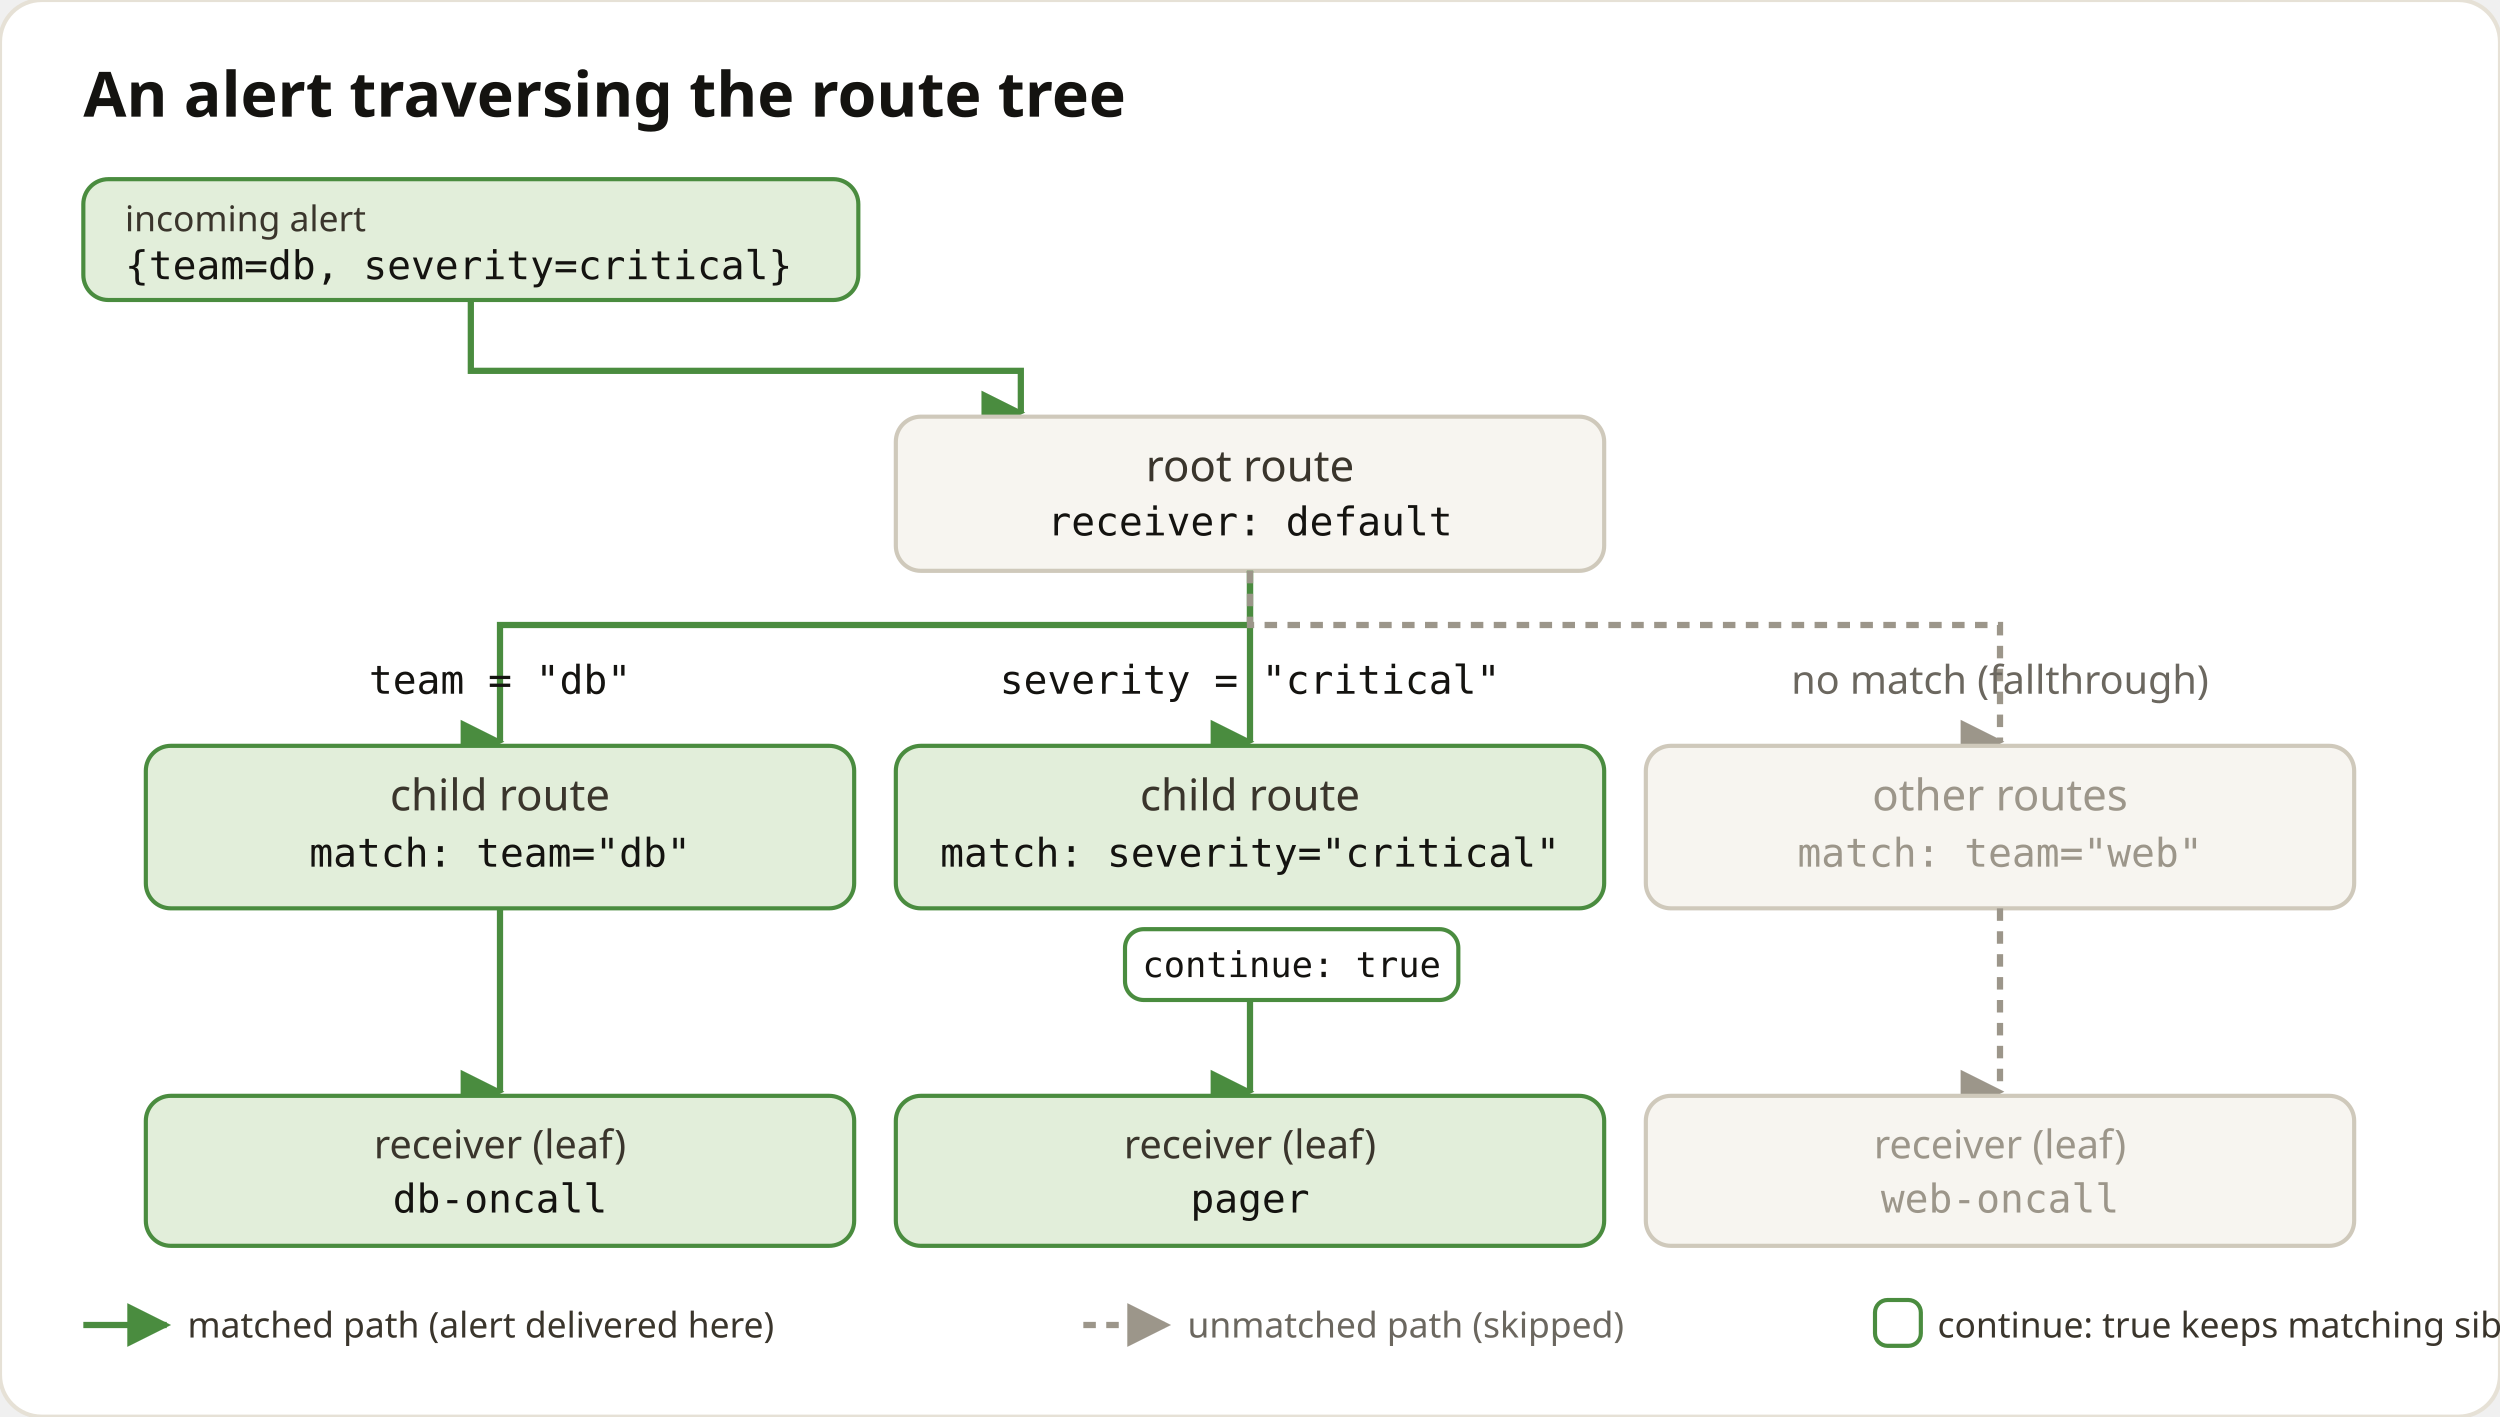
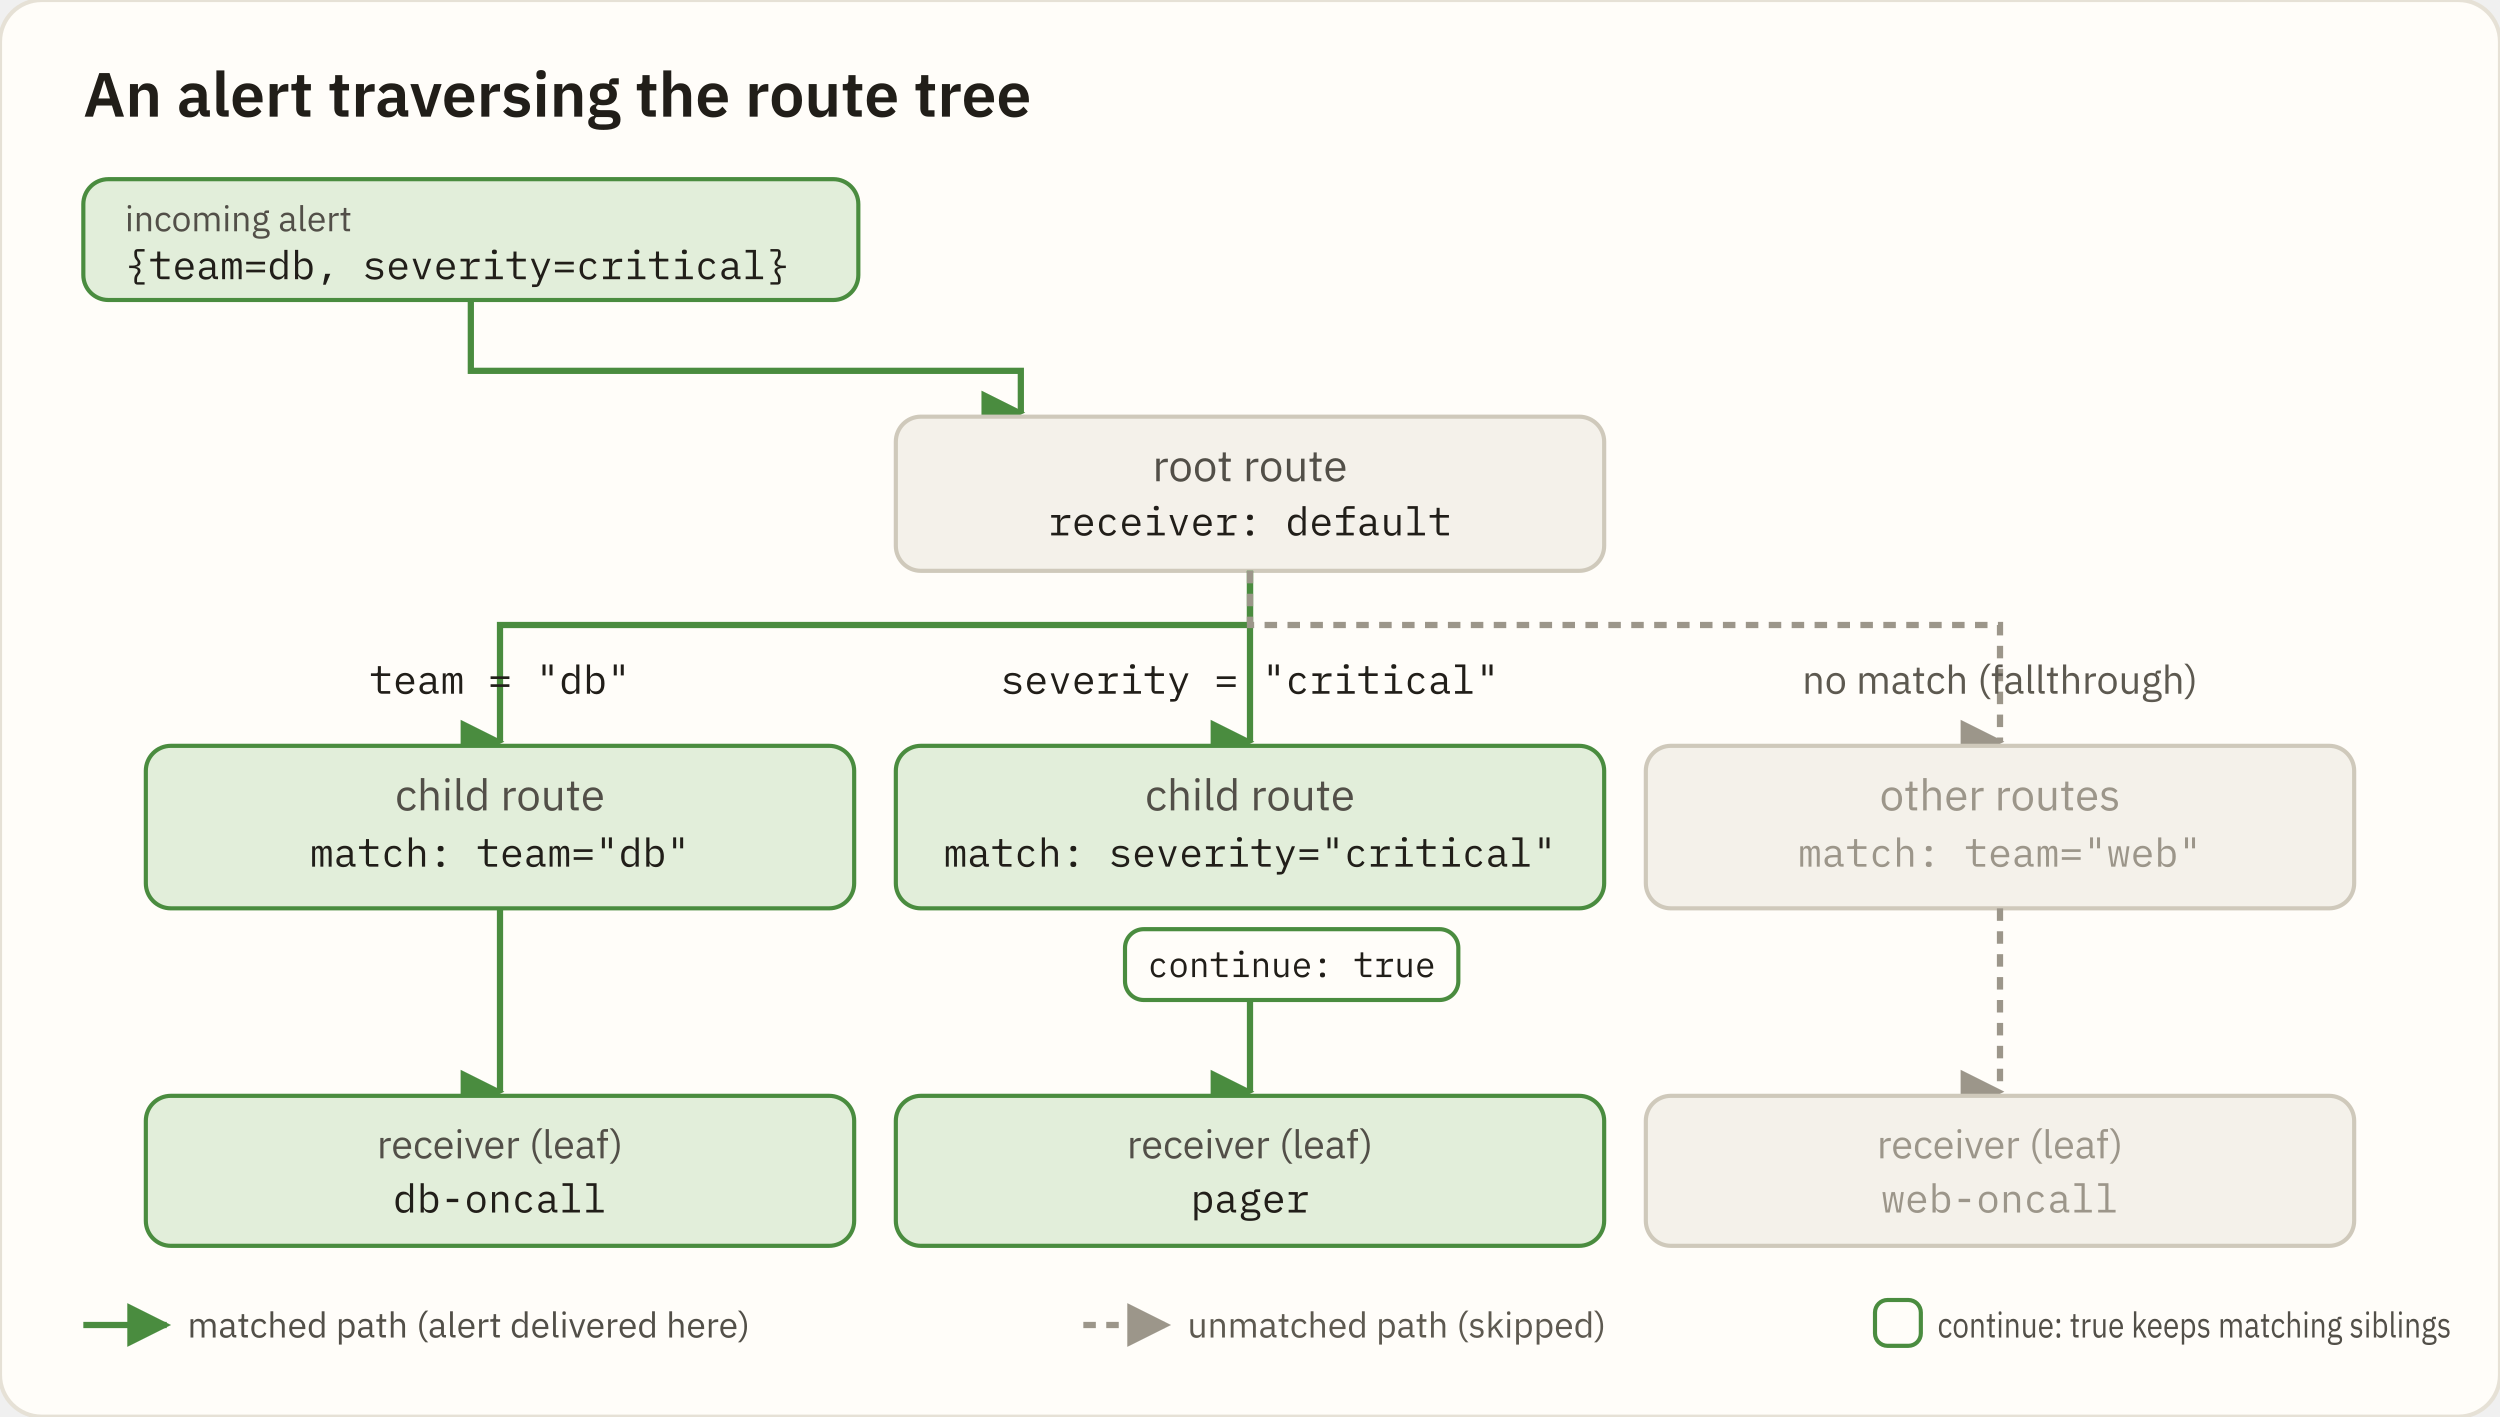
<svg xmlns="http://www.w3.org/2000/svg" viewBox="0 0 1200 680" role="img" aria-label="An Alertmanager route tree with a root route branching into child routes labelled by matchers, leaves are receivers, and a sample alert flows down the matched path which is highlighted, with one branch marked continue true">
+   <defs>
+     <path id="gl0" d="m651 0l-137 0l-56-178l-248 0l-55 178l-134 0l234-698l164 0l232 698zm-225-291l-90-287l-5 0l-89 287l184 0z" />
+     <path id="gl1" d="m202 0l-128 0l0-522l128 0l0 87l5 0q16-42 51-70q34-29 95-29q81 0 124 53q43 53 43 151l0 330l-128 0l0-317q0-56-20-84q-20-28-66-28q-20 0-38 6q-19 5-33 16q-15 10-24 26q-9 15-9 36l0 345z" />
+     <path id="gl2" d="m529 0l-71 0q-42 0-66-24q-25-25-31-66l-6 0q-13 51-53 77q-40 25-99 25q-80 0-123-42q-43-42-43-112q0-81 58-120q58-40 165-40l89 0l0-38q0-44-23-68q-23-24-74-24q-45 0-72 20q-28 19-47 46l-76-68q29-45 77-72q48-28 127-28q106 0 161 48q55 48 55 138l0 246l52 0l0 102zm-283-81q43 0 73-19q30-19 30-56l0-69l-82 0q-100 0-100 64l0 17q0 32 21 48q20 15 58 15z" />
+     <path id="gl3" d="m271 0l-69 0q-66 0-97-33q-31-33-31-93l0-614l128 0l0 638l69 0l0 102z" />
+     <path id="gl4" d="m285 12q-58 0-103-19q-46-20-77-55q-32-36-49-86q-17-51-17-114q0-62 17-112q16-50 47-85q31-36 76-55q45-20 102-20q61 0 106 21q45 21 74 57q29 36 44 84q14 47 14 101l0 42l-347 0l0 13q0 57 32 92q32 34 95 34q48 0 79-20q30-20 54-51l69 77q-32 45-87 71q-56 25-129 25zm-2-450q-51 0-81 34q-30 34-30 88l0 8l214 0l0-9q0-54-26-87q-27-34-77-34z" />
+     <path id="gl5" d="m202 0l-128 0l0-522l128 0l0 108l5 0q5-21 16-40q10-20 27-35q17-15 41-24q23-9 54-9l28 0l0 121l-40 0q-65 0-98 19q-33 19-33 62l0 320z" />
+     <path id="gl6" d="m329 0l-92 0q-66 0-100-34q-35-35-35-99l0-287l-77 0l0-102l40 0q29 0 40-13q10-14 10-41l0-89l115 0l0 143l107 0l0 102l-107 0l0 318l99 0l0 102z" />
+     <path id="gl7" d="m338 0l-152 0l-174-522l126 0l73 225l51 186l7 0l51-186l71-225l122 0l-175 522z" />
+     <path id="gl8" d="m245 12q-75 0-126-25q-51-26-90-71l78-76q29 33 64 52q34 19 79 19q46 0 67-16q20-16 20-44q0-23-14-36q-15-14-50-19l-52-7q-85-11-129-48q-45-38-45-110q0-38 14-68q14-31 40-52q26-22 63-33q36-12 81-12q38 0 68 6q29 5 53 16q24 10 44 26q20 15 39 34l-75 75q-23-24-55-40q-32-16-70-16q-42 0-60 15q-19 15-19 39q0 26 16 40q15 13 52 19l53 7q169 24 169 154q0 38-15 70q-16 31-44 54q-28 22-67 35q-40 12-89 12z" />
+     <path id="gl9" d="m138-598q-40 0-57-18q-18-18-18-46l0-20q0-28 18-46q17-18 57-18q39 0 57 18q18 18 18 46l0 20q0 28-18 46q-18 18-57 18zm-64 598l0-522l128 0l0 522l-128 0z" />
+     <path id="gl10" d="m545 44q0 41-14 73q-15 31-48 52q-33 21-85 32q-52 11-127 11q-66 0-112-8q-46-9-75-24q-30-16-43-39q-13-23-13-52q0-44 25-68q24-25 68-32l0-11q-32-8-49-31q-18-24-18-56q0-20 8-35q8-16 22-27q13-11 30-18q17-8 36-12l0-4q-48-22-71-61q-24-39-24-91q0-80 55-128q55-49 161-49q24 0 48 3q23 3 43 10l0-17q0-76 74-76l81 0l0 98l-111 0l0 14q41 23 61 60q20 37 20 85q0 79-54 127q-55 48-162 48q-46 0-80-9q-15 7-26 19q-11 11-11 28q0 39 68 39l140 0q96 0 140 40q43 39 43 109zm-120 15q0-25-20-39q-20-14-69-14l-178 0q-27 20-27 54q0 30 25 47q25 17 85 17l64 0q63 0 92-16q28-16 28-49zm-154-328q94 0 94-80l0-17q0-80-94-80q-94 0-94 80l0 17q0 80 94 80z" />
+     <path id="gl11" d="m74 0l0-740l128 0l0 305l5 0q16-42 51-70q34-29 95-29q81 0 124 53q43 53 43 151l0 330l-128 0l0-317q0-56-20-84q-20-28-66-28q-20 0-38 6q-19 5-33 16q-15 10-24 26q-9 15-9 36l0 345l-128 0z" />
+     <path id="gl12" d="m281 12q-56 0-100-19q-45-19-76-55q-32-36-49-86q-17-51-17-114q0-63 17-113q17-50 49-85q31-36 76-55q44-19 100-19q56 0 101 19q45 19 77 55q31 35 48 85q17 50 17 113q0 63-17 114q-17 50-48 86q-32 36-77 55q-45 19-101 19zm0-103q51 0 80-31q29-31 29-91l0-97q0-59-29-90q-29-31-80-31q-50 0-79 31q-29 31-29 90l0 97q0 60 29 91q29 31 79 31z" />
+     <path id="gl13" d="m386 0l0-87l-5 0q-7 20-18 38q-12 17-29 31q-18 14-42 22q-25 8-57 8q-81 0-124-53q-43-53-43-151l0-330l128 0l0 317q0 54 21 83q21 28 67 28q19 0 38-5q18-5 32-15q14-11 23-26q9-16 9-37l0-345l128 0l0 522l-128 0z" />
+     <path id="gl14" d="m125-637q-26 0-37-12q-12-13-12-33l0-13q0-20 12-32q11-13 37-13q26 0 38 13q11 12 11 32l0 13q0 20-11 33q-12 12-38 12zm-40 637l0-516l80 0l0 516l-80 0z" />
+     <path id="gl15" d="m165 0l-80 0l0-516l80 0l0 84l4 0q19-44 54-70q34-26 92-26q80 0 127 52q46 51 46 145l0 331l-80 0l0-317q0-139-117-139q-24 0-46 6q-23 6-41 18q-18 12-28 31q-11 18-11 43l0 358z" />
+     <path id="gl16" d="m277 12q-54 0-97-19q-43-19-72-54q-30-35-45-85q-16-50-16-112q0-62 16-112q15-50 45-85q29-35 72-54q43-19 97-19q77 0 124 34q46 33 69 87l-67 34q-14-40-46-62q-32-22-80-22q-36 0-63 12q-27 11-45 32q-18 20-27 49q-9 28-9 62l0 88q0 68 37 112q36 43 107 43q97 0 140-90l58 39q-25 56-74 89q-50 33-124 33z" />
+     <path id="gl17" d="m280 12q-52 0-95-19q-43-19-73-54q-31-36-48-85q-17-50-17-112q0-61 17-111q17-50 48-85q30-36 73-55q43-19 95-19q52 0 95 19q42 19 73 55q31 35 48 85q17 50 17 111q0 62-17 112q-17 49-48 85q-31 35-73 54q-43 19-95 19zm0-71q65 0 106-40q41-40 41-122l0-74q0-82-41-122q-41-40-106-40q-65 0-106 40q-41 40-41 122l0 74q0 82 41 122q41 40 106 40z" />
+     <path id="gl18" d="m165 0l-80 0l0-516l80 0l0 84l4 0q9-20 21-37q11-18 28-31q16-13 38-20q22-8 52-8q51 0 94 25q43 24 64 80l2 0q14-42 53-73q38-32 104-32q79 0 124 52q44 51 44 145l0 331l-80 0l0-317q0-69-27-104q-27-35-86-35q-24 0-45 6q-22 6-39 18q-17 12-27 31q-10 18-10 43l0 358l-80 0l0-317q0-69-27-104q-27-35-84-35q-24 0-46 6q-22 6-39 18q-17 12-27 31q-11 18-11 43l0 358z" />
+     <path id="gl19" d="m520 57q0 80-62 118q-63 37-188 37q-121 0-174-33q-53-33-53-94q0-42 22-65q22-24 60-35l0-11q-46-22-46-72q0-39 25-59q25-21 64-31l0-4q-46-22-71-63q-26-41-26-95q0-39 14-72q14-33 40-56q25-24 61-37q35-13 79-13q55 0 98 20l0-9q0-30 14-49q14-20 46-20l77 0l0 70l-98 0l0 33q28 24 44 58q15 33 15 75q0 39-14 72q-14 33-39 57q-26 23-62 36q-36 13-80 13q-25 0-50-5q-26 7-47 21q-21 13-21 37q0 23 22 31q22 8 57 8l110 0q96 0 140 37q43 36 43 100zm-75 6q0-31-23-49q-24-19-84-19l-172 0q-48 22-48 70q0 34 26 58q25 24 86 24l74 0q67 0 104-21q37-21 37-63zm-179-299q51 0 81-24q30-25 30-76l0-28q0-51-30-75q-30-25-81-25q-51 0-81 25q-30 24-30 75l0 28q0 51 30 76q30 24 81 24z" />
+     <path id="gl20" d="m505 0l-45 0q-45 0-64-24q-20-24-25-60l-5 0q-17 48-56 72q-39 24-93 24q-82 0-127-42q-46-42-46-114q0-73 54-112q53-39 166-39l102 0l0-51q0-55-30-84q-30-29-92-29q-47 0-78 21q-32 21-53 56l-48-45q21-42 67-71q46-30 116-30q94 0 146 46q52 46 52 128l0 284l59 0l0 70zm-275-56q30 0 55-7q25-7 43-20q18-13 28-30q10-17 10-37l0-85l-106 0q-69 0-100 20q-32 20-32 58l0 21q0 38 28 59q27 21 74 21z" />
+     <path id="gl21" d="m241 0l-71 0q-42 0-63-23q-22-24-22-60l0-657l80 0l0 670l76 0l0 70z" />
+     <path id="gl22" d="m279 12q-53 0-95-19q-43-19-73-54q-31-36-47-85q-17-50-17-112q0-61 17-111q16-50 47-85q30-36 73-55q42-19 95-19q52 0 93 19q41 19 70 53q29 33 45 79q15 46 15 101l0 38l-371 0l0 24q0 33 11 62q10 28 30 49q19 21 48 33q28 12 64 12q49 0 86-23q36-23 56-66l57 41q-25 53-78 86q-53 32-126 32zm0-473q-33 0-60 12q-27 11-46 32q-20 21-31 50q-11 28-11 62l0 7l285 0l0-11q0-69-37-110q-38-42-100-42z" />
+     <path id="gl23" d="m165 0l-80 0l0-516l80 0l0 95l5 0q14-37 50-66q36-29 99-29l31 0l0 80l-47 0q-65 0-101 25q-37 24-37 61l0 350z" />
+     <path id="gl24" d="m299 0l-100 0q-42 0-63-23q-22-24-22-62l0-361l-85 0l0-70l48 0q26 0 36-10q9-11 9-37l0-96l72 0l0 143l113 0l0 70l-113 0l0 376l105 0l0 70z" />
+     <path id="gl25" d="m495 138l-176 0q-42 0-63-23q-21-24-21-59l0-63q0-27 6-47q5-20 13-36q8-16 18-28q10-13 19-24q17-20 24-34q6-15 6-31q0-38-35-55q-35-18-103-18l-78 0l0-62l78 0q68 0 103-17q35-18 35-56q0-16-6-30q-7-15-24-35q-9-11-19-23q-10-13-18-28q-8-16-13-36q-6-21-6-48l0-63q0-35 21-58q21-24 63-24l176 0l0 62l-191 0l0 77q0 41 12 63q12 22 28 43q17 22 32 46q15 23 15 55q0 42-29 68q-30 26-81 33l0 4q51 7 81 33q29 26 29 68q0 32-15 56q-15 23-32 45q-16 21-28 43q-12 22-12 63l0 77l191 0l0 62z" />
+     <path id="gl26" d="m526 0l-201 0q-59 0-86-33q-28-33-28-85l0-330l-172 0l0-68l128 0q26 0 37-10q10-11 10-37l0-135l77 0l0 182l235 0l0 68l-235 0l0 380l235 0l0 68z" />
+     <path id="gl27" d="m309 12q-56 0-100-19q-45-19-76-54q-32-36-49-85q-17-50-17-111q0-62 18-112q17-50 48-85q31-36 75-55q43-19 96-19q52 0 95 19q42 19 72 53q30 33 46 79q16 46 16 101l0 38l-382 0l0 24q0 34 11 63q11 29 32 50q20 21 50 33q29 11 65 11q52 0 90-24q38-24 58-66l59 40q-23 52-76 86q-54 33-131 33zm-5-474q-33 0-61 12q-28 12-48 33q-21 21-32 50q-12 28-12 62l0 7l296 0l0-11q0-34-10-62q-11-28-29-48q-19-21-45-32q-27-11-59-11z" />
+     <path id="gl28" d="m550 0l-55 0q-47 0-67-24q-20-24-25-60l-5 0q-17 45-54 71q-38 25-101 25q-81 0-129-42q-48-42-48-115q0-72 53-111q52-39 169-39l110 0l0-51q0-57-32-85q-32-29-91-29q-52 0-85 21q-33 20-53 55l-54-40q10-20 27-39q17-19 42-33q25-15 57-23q32-9 71-9q91 0 145 46q53 46 53 128l0 284l72 0l0 70zm-293-55q31 0 57-7q25-8 44-20q19-13 30-30q10-18 10-38l0-85l-110 0q-72 0-105 20q-33 20-33 58l0 21q0 40 29 61q28 20 78 20z" />
+     <path id="gl29" d="m128 0l-74 0l0-516l74 0l0 60l4 0q12-30 34-51q22-21 65-21q45 0 67 23q22 22 27 58l3 0q14-35 40-58q26-23 72-23q63 0 85 44q21 44 21 126l0 358l-74 0l0-345q0-66-13-91q-14-26-50-26q-32 0-52 21q-20 20-20 62l0 379l-74 0l0-345q0-66-13-91q-14-26-49-26q-32 0-52 21q-21 20-21 62l0 379z" />
+     <path id="gl30" d="m538-372l-476 0l0-68l476 0l0 68zm0 200l-476 0l0-68l476 0l0 68z" />
+     <path id="gl31" d="m425 0l0-84l-4 0q-50 96-159 96q-95 0-148-71q-54-71-54-199q0-128 54-199q53-71 148-71q109 0 159 96l4 0l0-308l80 0l0 740l-80 0zm-132-59q27 0 51-7q24-7 42-20q18-14 29-33q10-20 10-46l0-186q0-26-10-45q-11-20-29-33q-18-14-42-21q-24-7-51-7q-70 0-108 43q-39 42-39 112l0 88q0 70 39 113q38 42 108 42z" />
+     <path id="gl32" d="m95 0l0-740l80 0l0 308l4 0q50-96 159-96q95 0 149 71q53 71 53 199q0 128-53 199q-54 71-149 71q-109 0-159-96l-4 0l0 84l-80 0zm212-59q70 0 109-42q38-43 38-113l0-88q0-70-38-112q-39-43-109-43q-27 0-51 7q-24 7-42 21q-18 13-28 33q-11 19-11 45l0 186q0 26 11 46q10 19 28 33q18 13 42 20q24 7 51 7z" />
+     <path id="gl33" d="m204 141l53-277l129 0l-115 277l-67 0z" />
+     <path id="gl34" d="m306 12q-81 0-139-27q-59-28-100-74l54-47q37 39 81 60q44 21 106 21q60 0 99-21q38-22 38-68q0-20-7-33q-8-14-21-22q-13-8-29-12q-16-5-34-8l-81-12q-27-4-58-11q-32-7-58-22q-26-16-43-42q-18-26-18-68q0-39 16-67q15-29 43-48q28-20 66-29q38-10 83-10q70 0 122 22q51 22 88 61l-52 49q-9-11-22-22q-14-12-33-21q-20-10-46-16q-26-6-60-6q-61 0-93 21q-33 21-33 61q0 20 8 34q7 13 20 21q13 8 30 13q16 4 33 7l81 12q28 4 59 11q31 7 57 23q26 15 44 41q17 26 17 68q0 77-59 119q-60 42-159 42z" />
+     <path id="gl35" d="m351 0l-102 0l-185-516l81 0l74 216l80 233l4 0l80-233l74-216l79 0l-185 516z" />
+     <path id="gl36" d="m77 0l0-68l151 0l0-380l-151 0l0-68l231 0l0 130l5 0q16-61 61-95q44-35 113-35l72 0l0 80l-97 0q-69 0-111 40q-43 40-43 105l0 223l200 0l0 68l-431 0z" />
+     <path id="gl37" d="m332-630q-35 0-49-14q-14-15-14-37l0-16q0-22 14-36q14-15 49-15q35 0 49 15q14 14 14 36l0 16q0 22-14 37q-14 14-49 14zm-226 630l0-68l186 0l0-380l-186 0l0-68l266 0l0 448l174 0l0 68l-440 0z" />
+     <path id="gl38" d="m380-300l87-216l80 0l-256 629q-9 22-20 39q-11 16-26 27q-15 10-36 16q-21 5-50 5l-76 0l0-68l120 0l58-142l-208-506l82 0l87 216l77 196l4 0l77-196z" />
+     <path id="gl39" d="m318 12q-56 0-99-19q-44-20-74-55q-30-35-45-85q-16-50-16-111q0-61 16-111q16-50 46-85q30-36 73-55q43-19 98-19q75 0 122 33q47 33 69 86l-64 34q-14-40-46-62q-33-22-81-22q-35 0-62 12q-28 11-47 32q-19 21-28 50q-10 29-10 63l0 88q0 34 10 63q9 29 28 50q19 21 47 33q28 11 64 11q52 0 86-24q34-24 54-66l57 39q-23 52-71 86q-49 34-127 34z" />
+     <path id="gl40" d="m80 0l0-68l180 0l0-604l-180 0l0-68l260 0l0 672l180 0l0 68l-440 0z" />
+     <path id="gl41" d="m105-760l176 0q42 0 63 24q21 23 21 58l0 63q0 27-5 48q-6 20-14 36q-8 15-18 28q-10 12-19 23q-17 20-23 35q-7 14-7 30q0 38 35 56q35 17 103 17l78 0l0 62l-78 0q-68 0-103 18q-35 17-35 55q0 16 7 31q6 14 23 34q9 11 19 24q10 12 18 28q8 16 14 36q5 20 5 47l0 63q0 35-21 59q-21 23-63 23l-176 0l0-62l191 0l0-77q0-41-12-63q-12-22-28-43q-17-22-32-45q-15-24-15-56q0-42 30-68q29-26 80-33l0-4q-51-7-80-33q-30-26-30-68q0-32 15-55q15-24 32-46q16-21 28-43q12-22 12-63l0-77l-191 0l0-62z" />
+     <path id="gl42" d="m403 0l0-84l-4 0q-8 18-19 36q-12 17-29 31q-17 13-41 21q-24 8-56 8q-80 0-127-51q-47-52-47-146l0-331l80 0l0 317q0 139 118 139q24 0 47-6q22-6 40-18q17-12 28-30q10-19 10-45l0-357l80 0l0 516l-80 0z" />
+     <path id="gl43" d="m300 9q-41 0-57-17q-17-17-17-43l0-18q0-26 17-43q16-17 57-17q41 0 58 17q16 17 16 43l0 18q0 26-16 43q-17 17-58 17zm0-396q-41 0-57-17q-17-17-17-43l0-18q0-26 17-43q16-17 57-17q41 0 58 17q16 17 16 43l0 18q0 26-16 43q-17 17-58 17z" />
+     <path id="gl44" d="m83 0l0-68l174 0l0-380l-184 0l0-68l184 0l0-106q0-52 28-85q27-33 86-33l173 0l0 68l-207 0l0 156l207 0l0 68l-207 0l0 380l184 0l0 68l-438 0z" />
+     <path id="gl45" d="m422 0l0-84l-4 0q-8 19-20 37q-12 17-29 30q-18 13-42 21q-24 8-56 8q-81 0-130-51q-49-52-49-146l0-331l80 0l0 317q0 71 31 106q31 34 91 34q24 0 47-6q23-6 41-18q18-12 29-30q11-19 11-45l0-358l80 0l0 516l-80 0z" />
+     <path id="gl46" d="m250-463l-76 0l0-277l76 0l0 277zm177 0l-76 0l0-277l76 0l0 277z" />
+     <path id="gl47" d="m85 0l0-740l80 0l0 308l4 0q19-44 54-70q34-26 92-26q80 0 127 52q46 51 46 145l0 331l-80 0l0-317q0-139-117-139q-24 0-46 6q-23 6-41 18q-18 12-28 31q-11 18-11 43l0 358l-80 0z" />
+     <path id="gl48" d="m83-312q0-72 14-139q14-67 39-124q24-58 57-105q33-47 71-80l76 0q-42 38-75 86q-34 48-57 102q-24 54-37 110q-13 56-13 108l0 86q0 53 13 109q13 56 37 110q24 54 58 102q33 48 74 84l-76 0q-37-31-70-78q-33-47-57-105q-25-58-39-125q-15-68-15-141z" />
+     <path id="gl49" d="m113 0l0-446l-84 0l0-70l84 0l0-104q0-54 28-87q28-33 85-33l78 0l0 70l-111 0l0 154l111 0l0 70l-111 0l0 446l-80 0z" />
+     <path id="gl50" d="m252-312q0 73-14 141q-15 67-39 125q-25 58-58 105q-33 47-70 78l-76 0q41-36 75-84q33-48 57-102q24-54 37-110q13-56 13-109l0-86q0-52-13-108q-13-56-36-110q-24-54-57-102q-34-48-76-86l76 0q38 33 71 80q33 47 58 105q24 57 38 124q14 67 14 139z" />
+     <path id="gl51" d="m415 0l0-84l-4 0q-47 96-151 96q-48 0-87-19q-39-19-66-54q-28-35-42-85q-15-50-15-112q0-62 15-112q14-50 42-85q27-35 66-54q39-19 87-19q54 0 93 24q38 23 58 72l4 0l0-308l80 0l0 740l-80 0zm-133-60q27 0 52-7q24-7 42-20q18-14 29-33q10-20 10-45l0-192q0-21-10-39q-11-19-29-32q-18-13-42-20q-25-8-52-8q-68 0-107 43q-39 42-39 111l0 88q0 69 39 112q39 42 107 42z" />
+     <path id="gl52" d="m98 0l0-740l80 0l0 308l4 0q8-19 20-36q12-18 30-31q17-13 41-21q24-8 56-8q81 0 130 52q49 51 49 145l0 331l-80 0l0-317q0-71-31-105q-31-35-91-35q-24 0-47 6q-23 6-41 18q-18 12-29 31q-11 19-11 44l0 358l-80 0z" />
+     <path id="gl53" d="m300 12q-54 0-97-19q-44-19-74-54q-31-36-47-85q-16-50-16-112q0-61 16-111q16-50 47-85q30-36 74-55q43-19 97-19q54 0 98 19q43 19 74 55q30 35 46 85q16 50 16 111q0 62-16 112q-16 49-46 85q-31 35-74 54q-44 19-98 19zm0-69q67 0 108-40q41-40 41-124l0-74q0-84-41-124q-41-40-108-40q-67 0-108 40q-41 40-41 124l0 74q0 84 41 124q41 40 108 40z" />
+     <path id="gl54" d="m178 0l-80 0l0-516l80 0l0 84l4 0q8-19 20-36q12-18 30-31q17-13 41-21q24-8 56-8q81 0 130 52q49 51 49 145l0 331l-80 0l0-317q0-71-31-105q-31-35-91-35q-24 0-47 6q-23 6-41 18q-18 12-29 31q-11 19-11 44l0 358z" />
+     <path id="gl55" d="m240 12q-72 0-120-27q-49-28-84-74l57-46q30 38 67 59q37 20 86 20q51 0 80-22q28-22 28-62q0-30-19-51q-20-22-71-30l-41-6q-36-5-66-15q-30-11-52-28q-23-18-35-44q-13-26-13-62q0-38 14-66q14-29 39-48q24-19 58-28q34-10 73-10q63 0 106 22q42 22 74 61l-53 48q-17-24-50-43q-33-20-83-20q-50 0-75 22q-26 21-26 58q0 38 26 55q25 17 73 25l40 6q86 13 122 50q36 36 36 95q0 75-51 118q-51 43-140 43z" />
+     <path id="gl56" d="m109 0l-79-516l71 0l59 446l9 0l88-446l88 0l88 446l9 0l59-446l69 0l-79 516l-104 0l-82-432l-8 0l-84 432l-104 0z" />
+     <path id="gl57" d="m292 0l-93 0l-181-516l80 0l90 256l56 176l5 0l56-176l92-256l77 0l-182 516z" />
+     <path id="gl58" d="m445-262l-290 0l0-84l290 0l0 84z" />
+     <path id="gl59" d="m95 200l0-716l80 0l0 84l4 0q50-96 159-96q95 0 149 71q53 71 53 199q0 128-53 199q-54 71-149 71q-109 0-159-96l-4 0l0 284l-80 0zm212-259q70 0 109-42q38-43 38-113l0-88q0-70-38-112q-39-43-109-43q-27 0-51 7q-24 7-42 21q-18 13-28 33q-11 19-11 45l0 186q0 26 11 46q10 19 28 33q18 13 42 20q24 7 51 7z" />
+     <path id="gl60" d="m561 59q0 78-65 116q-65 37-195 37q-125 0-179-33q-55-33-55-95q0-42 22-65q22-23 62-34l0-12q-22-11-34-28q-12-17-12-43q0-40 27-60q26-20 66-30l0-4q-48-21-74-62q-27-41-27-96q0-39 14-72q14-33 41-56q26-24 63-37q37-13 82-13q58 0 102 21l0-9q0-30 14-50q14-20 48-20l95 0l0 70l-116 0l0 35q28 24 43 57q15 33 15 74q0 39-14 72q-15 33-41 57q-26 23-63 36q-38 13-83 13q-13 0-25-1q-12-1-24-3q-12 2-25 7q-13 4-24 12q-11 7-18 17q-7 10-7 23q0 23 23 31q23 7 60 7l114 0q100 0 145 38q45 37 45 100zm-75 4q0-31-25-49q-25-19-87-19l-179 0q-52 21-52 70q0 34 27 59q27 24 90 24l78 0q70 0 109-21q39-22 39-64zm-189-297q60 0 89-28q28-28 28-74l0-29q0-46-28-73q-29-28-89-28q-60 0-88 28q-28 27-28 73l0 29q0 46 28 74q28 28 88 28z" />
+     <path id="gl61" d="m85 200l0-716l80 0l0 84l4 0q20-49 59-72q38-24 92-24q48 0 87 19q39 19 67 54q27 35 42 85q14 50 14 112q0 62-14 112q-15 50-42 85q-28 35-67 54q-39 19-87 19q-105 0-151-96l-4 0l0 284l-80 0zm213-260q68 0 107-42q39-43 39-112l0-88q0-69-39-111q-39-43-107-43q-27 0-51 8q-25 7-43 20q-18 13-28 32q-11 18-11 39l0 192q0 25 11 45q10 19 28 33q18 13 43 20q24 7 51 7z" />
+     <path id="gl62" d="m85 0l0-740l80 0l0 469l4 0l79-88l146-157l97 0l-191 204l210 312l-97 0l-171-263l-77 79l0 184l-80 0z" />
+     <path id="gl63" d="m146 12q-32 0-46-16q-15-16-15-42l0-13q0-26 15-42q14-16 46-16q32 0 47 16q14 16 14 42l0 13q0 26-14 42q-15 16-47 16zm0-411q-32 0-46-16q-15-16-15-42l0-13q0-26 15-42q14-16 46-16q32 0 47 16q14 16 14 42l0 13q0 26-14 42q-15 16-47 16z" />
+     <path id="gl64" d="m85 0l0-740l80 0l0 308l4 0q20-49 59-72q38-24 92-24q48 0 87 19q39 19 67 54q27 35 42 85q14 50 14 112q0 62-14 112q-15 50-42 85q-28 35-67 54q-39 19-87 19q-105 0-151-96l-4 0l0 84l-80 0zm213-60q68 0 107-42q39-43 39-112l0-88q0-69-39-111q-39-43-107-43q-27 0-51 8q-25 7-43 20q-18 13-28 32q-11 18-11 39l0 192q0 25 11 45q10 19 28 33q18 13 43 20q24 7 51 7z" />
+   </defs>
  <defs>
    <marker id="ah" viewBox="0 0 10 10" refX="9" refY="5" markerWidth="7" markerHeight="7" orient="auto-start-end">
      <path d="M0 0 L10 5 L0 10 z" fill="#4a8c3f" />
    </marker>
    <marker id="ahg" viewBox="0 0 10 10" refX="9" refY="5" markerWidth="7" markerHeight="7" orient="auto-start-end">
      <path d="M0 0 L10 5 L0 10 z" fill="#9c968a" />
    </marker>
  </defs>
-   <rect width="1200" height="680" rx="20" fill="#ffffff" stroke="#e6e1d6" stroke-width="2" />
-   <text x="40" y="56" font-family="ui-sans-serif, system-ui" font-size="30" font-weight="700" fill="#141310">An alert traversing the route tree</text>
+   <rect width="1200" height="680" rx="20" fill="#fffdf9" stroke="#e6e1d6" stroke-width="2" />
+   <g transform="translate(40 56) scale(0.03)" fill="#211e19">
+     <use href="#gl0" />
+     <use href="#gl1" x="672" />
+     <use href="#gl2" x="1496" />
+     <use href="#gl3" x="2055" />
+     <use href="#gl4" x="2349" />
+     <use href="#gl5" x="2907" />
+     <use href="#gl6" x="3304" />
+     <use href="#gl6" x="3914" />
+     <use href="#gl5" x="4288" />
+     <use href="#gl2" x="4670" />
+     <use href="#gl7" x="5220" />
+     <use href="#gl4" x="5736" />
+     <use href="#gl5" x="6294" />
+     <use href="#gl8" x="6687" />
+     <use href="#gl9" x="7186" />
+     <use href="#gl1" x="7462" />
+     <use href="#gl10" x="8050" />
+     <use href="#gl6" x="8831" />
+     <use href="#gl11" x="9205" />
+     <use href="#gl4" x="9793" />
+     <use href="#gl5" x="10587" />
+     <use href="#gl12" x="10975" />
+     <use href="#gl13" x="11538" />
+     <use href="#gl6" x="12126" />
+     <use href="#gl4" x="12496" />
+     <use href="#gl6" x="13290" />
+     <use href="#gl5" x="13664" />
+     <use href="#gl4" x="14052" />
+     <use href="#gl4" x="14610" />
+   </g>
  <rect x="40" y="86" width="372" height="58" rx="12" fill="#e2eeda" stroke="#4a8c3f" stroke-width="2" />
-   <text x="60" y="111" font-family="ui-sans-serif, system-ui" font-size="17" fill="#3a352c">incoming alert</text>
-   <text x="60" y="134" font-family="ui-monospace, monospace" font-size="19" fill="#141310">{team=db, severity=critical}</text>
+   <g transform="translate(60 111) scale(0.017)" fill="#524f48">
+     <use href="#gl14" />
+     <use href="#gl15" x="250" />
+     <use href="#gl16" x="818" />
+     <use href="#gl17" x="1315" />
+     <use href="#gl18" x="1875" />
+     <use href="#gl14" x="2748" />
+     <use href="#gl15" x="2998" />
+     <use href="#gl19" x="3566" />
+     <use href="#gl20" x="4330" />
+     <use href="#gl21" x="4864" />
+     <use href="#gl22" x="5136" />
+     <use href="#gl23" x="5685" />
+     <use href="#gl24" x="6056" />
+   </g>
+   <g transform="translate(60 134) scale(0.019)" fill="#211e19">
+     <use href="#gl25" />
+     <use href="#gl26" x="600" />
+     <use href="#gl27" x="1200" />
+     <use href="#gl28" x="1800" />
+     <use href="#gl29" x="2400" />
+     <use href="#gl30" x="3000" />
+     <use href="#gl31" x="3600" />
+     <use href="#gl32" x="4200" />
+     <use href="#gl33" x="4800" />
+     <use href="#gl34" x="6000" />
+     <use href="#gl27" x="6600" />
+     <use href="#gl35" x="7200" />
+     <use href="#gl27" x="7800" />
+     <use href="#gl36" x="8400" />
+     <use href="#gl37" x="9000" />
+     <use href="#gl26" x="9600" />
+     <use href="#gl38" x="10200" />
+     <use href="#gl30" x="10800" />
+     <use href="#gl39" x="11400" />
+     <use href="#gl36" x="12000" />
+     <use href="#gl37" x="12600" />
+     <use href="#gl26" x="13200" />
+     <use href="#gl37" x="13800" />
+     <use href="#gl39" x="14400" />
+     <use href="#gl28" x="15000" />
+     <use href="#gl40" x="15600" />
+     <use href="#gl41" x="16200" />
+   </g>
  <path d="M226 144 L226 178 L490 178 L490 198" fill="none" stroke="#4a8c3f" stroke-width="3" marker-end="url(#ah)" />
-   <rect x="430" y="200" width="340" height="74" rx="12" fill="#f7f5f0" stroke="#cfc9bb" stroke-width="2" />
-   <text x="600" y="231" text-anchor="middle" font-family="ui-sans-serif, system-ui" font-size="21" fill="#3a352c">root route</text>
-   <text x="600" y="257" text-anchor="middle" font-family="ui-monospace, monospace" font-size="19" fill="#141310">receiver: default</text>
+   <rect x="430" y="200" width="340" height="74" rx="12" fill="#f4f1ea" stroke="#cfc9bb" stroke-width="2" />
+   <g transform="translate(553.22 231) scale(0.021)" fill="#524f48">
+     <use href="#gl23" />
+     <use href="#gl17" x="362" />
+     <use href="#gl17" x="922" />
+     <use href="#gl24" x="1482" />
+     <use href="#gl23" x="2069" />
+     <use href="#gl17" x="2431" />
+     <use href="#gl42" x="2991" />
+     <use href="#gl24" x="3559" />
+     <use href="#gl22" x="3906" />
+   </g>
+   <g transform="translate(503.1 257) scale(0.019)" fill="#211e19">
+     <use href="#gl36" />
+     <use href="#gl27" x="600" />
+     <use href="#gl39" x="1200" />
+     <use href="#gl27" x="1800" />
+     <use href="#gl37" x="2400" />
+     <use href="#gl35" x="3000" />
+     <use href="#gl27" x="3600" />
+     <use href="#gl36" x="4200" />
+     <use href="#gl43" x="4800" />
+     <use href="#gl31" x="6000" />
+     <use href="#gl27" x="6600" />
+     <use href="#gl44" x="7200" />
+     <use href="#gl28" x="7800" />
+     <use href="#gl45" x="8400" />
+     <use href="#gl40" x="9000" />
+     <use href="#gl26" x="9600" />
+   </g>
  <path d="M600 274 L600 300 L240 300 L240 356" fill="none" stroke="#4a8c3f" stroke-width="3" marker-end="url(#ah)" />
  <path d="M600 274 L600 356" fill="none" stroke="#4a8c3f" stroke-width="3" marker-end="url(#ah)" />
  <path d="M600 274 L600 300 L960 300 L960 356" fill="none" stroke="#9c968a" stroke-width="3" stroke-dasharray="6 5" marker-end="url(#ahg)" />
-   <text x="240" y="333" text-anchor="middle" font-family="ui-monospace, monospace" font-size="19" fill="#141310">team = "db"</text>
-   <text x="600" y="333" text-anchor="middle" font-family="ui-monospace, monospace" font-size="19" fill="#141310">severity = "critical"</text>
-   <text x="960" y="333" text-anchor="middle" font-family="ui-sans-serif, system-ui" font-size="19" fill="#6b675f">no match (fallthrough)</text>
+   <g transform="translate(177.3 333) scale(0.019)" fill="#211e19">
+     <use href="#gl26" />
+     <use href="#gl27" x="600" />
+     <use href="#gl28" x="1200" />
+     <use href="#gl29" x="1800" />
+     <use href="#gl30" x="3000" />
+     <use href="#gl46" x="4200" />
+     <use href="#gl31" x="4800" />
+     <use href="#gl32" x="5400" />
+     <use href="#gl46" x="6000" />
+   </g>
+   <g transform="translate(480.3 333) scale(0.019)" fill="#211e19">
+     <use href="#gl34" />
+     <use href="#gl27" x="600" />
+     <use href="#gl35" x="1200" />
+     <use href="#gl27" x="1800" />
+     <use href="#gl36" x="2400" />
+     <use href="#gl37" x="3000" />
+     <use href="#gl26" x="3600" />
+     <use href="#gl38" x="4200" />
+     <use href="#gl30" x="5400" />
+     <use href="#gl46" x="6600" />
+     <use href="#gl39" x="7200" />
+     <use href="#gl36" x="7800" />
+     <use href="#gl37" x="8400" />
+     <use href="#gl26" x="9000" />
+     <use href="#gl37" x="9600" />
+     <use href="#gl39" x="10200" />
+     <use href="#gl28" x="10800" />
+     <use href="#gl40" x="11400" />
+     <use href="#gl46" x="12000" />
+   </g>
+   <g transform="translate(865.08 333) scale(0.019)" fill="#5d5950">
+     <use href="#gl15" />
+     <use href="#gl17" x="568" />
+     <use href="#gl18" x="1364" />
+     <use href="#gl20" x="2237" />
+     <use href="#gl24" x="2771" />
+     <use href="#gl16" x="3118" />
+     <use href="#gl47" x="3621" />
+     <use href="#gl48" x="4425" />
+     <use href="#gl49" x="4760" />
+     <use href="#gl20" x="5084" />
+     <use href="#gl21" x="5618" />
+     <use href="#gl21" x="5885" />
+     <use href="#gl24" x="6152" />
+     <use href="#gl47" x="6503" />
+     <use href="#gl23" x="7071" />
+     <use href="#gl17" x="7433" />
+     <use href="#gl42" x="7993" />
+     <use href="#gl19" x="8561" />
+     <use href="#gl47" x="9089" />
+     <use href="#gl50" x="9657" />
+   </g>
  <rect x="70" y="358" width="340" height="78" rx="12" fill="#e2eeda" stroke="#4a8c3f" stroke-width="2" />
-   <text x="240" y="389" text-anchor="middle" font-family="ui-sans-serif, system-ui" font-size="21" fill="#3a352c">child route</text>
-   <text x="240" y="416" text-anchor="middle" font-family="ui-monospace, monospace" font-size="19" fill="#141310">match: team="db"</text>
+   <g transform="translate(189.65 389) scale(0.021)" fill="#524f48">
+     <use href="#gl16" />
+     <use href="#gl47" x="503" />
+     <use href="#gl14" x="1071" />
+     <use href="#gl21" x="1321" />
+     <use href="#gl51" x="1593" />
+     <use href="#gl23" x="2409" />
+     <use href="#gl17" x="2771" />
+     <use href="#gl42" x="3331" />
+     <use href="#gl24" x="3899" />
+     <use href="#gl22" x="4246" />
+   </g>
+   <g transform="translate(148.8 416) scale(0.019)" fill="#211e19">
+     <use href="#gl29" />
+     <use href="#gl28" x="600" />
+     <use href="#gl26" x="1200" />
+     <use href="#gl39" x="1800" />
+     <use href="#gl52" x="2400" />
+     <use href="#gl43" x="3000" />
+     <use href="#gl26" x="4200" />
+     <use href="#gl27" x="4800" />
+     <use href="#gl28" x="5400" />
+     <use href="#gl29" x="6000" />
+     <use href="#gl30" x="6600" />
+     <use href="#gl46" x="7200" />
+     <use href="#gl31" x="7800" />
+     <use href="#gl32" x="8400" />
+     <use href="#gl46" x="9000" />
+   </g>
  <rect x="430" y="358" width="340" height="78" rx="12" fill="#e2eeda" stroke="#4a8c3f" stroke-width="2" />
-   <text x="600" y="389" text-anchor="middle" font-family="ui-sans-serif, system-ui" font-size="21" fill="#3a352c">child route</text>
-   <text x="600" y="416" text-anchor="middle" font-family="ui-monospace, monospace" font-size="19" fill="#141310">match: severity="critical"</text>
-   <rect x="540" y="446" width="160" height="34" rx="9" fill="#ffffff" stroke="#4a8c3f" stroke-width="2" />
-   <text x="620" y="469" text-anchor="middle" font-family="ui-monospace, monospace" font-size="17" fill="#141310">continue: true</text>
-   <rect x="790" y="358" width="340" height="78" rx="12" fill="#f7f5f0" stroke="#cfc9bb" stroke-width="2" />
-   <text x="960" y="389" text-anchor="middle" font-family="ui-sans-serif, system-ui" font-size="21" fill="#9c968a">other routes</text>
-   <text x="960" y="416" text-anchor="middle" font-family="ui-monospace, monospace" font-size="19" fill="#9c968a">match: team="web"</text>
+   <g transform="translate(549.65 389) scale(0.021)" fill="#524f48">
+     <use href="#gl16" />
+     <use href="#gl47" x="503" />
+     <use href="#gl14" x="1071" />
+     <use href="#gl21" x="1321" />
+     <use href="#gl51" x="1593" />
+     <use href="#gl23" x="2409" />
+     <use href="#gl17" x="2771" />
+     <use href="#gl42" x="3331" />
+     <use href="#gl24" x="3899" />
+     <use href="#gl22" x="4246" />
+   </g>
+   <g transform="translate(452.99 416) scale(0.018848 0.019)" fill="#211e19">
+     <use href="#gl29" />
+     <use href="#gl28" x="600" />
+     <use href="#gl26" x="1200" />
+     <use href="#gl39" x="1800" />
+     <use href="#gl52" x="2400" />
+     <use href="#gl43" x="3000" />
+     <use href="#gl34" x="4200" />
+     <use href="#gl27" x="4800" />
+     <use href="#gl35" x="5400" />
+     <use href="#gl27" x="6000" />
+     <use href="#gl36" x="6600" />
+     <use href="#gl37" x="7200" />
+     <use href="#gl26" x="7800" />
+     <use href="#gl38" x="8400" />
+     <use href="#gl30" x="9000" />
+     <use href="#gl46" x="9600" />
+     <use href="#gl39" x="10200" />
+     <use href="#gl36" x="10800" />
+     <use href="#gl37" x="11400" />
+     <use href="#gl26" x="12000" />
+     <use href="#gl37" x="12600" />
+     <use href="#gl39" x="13200" />
+     <use href="#gl28" x="13800" />
+     <use href="#gl40" x="14400" />
+     <use href="#gl46" x="15000" />
+   </g>
+   <rect x="540" y="446" width="160" height="34" rx="9" fill="#fffdf9" stroke="#4a8c3f" stroke-width="2" />
+   <g transform="translate(550.96 469) scale(0.016439 0.017)" fill="#211e19">
+     <use href="#gl39" />
+     <use href="#gl53" x="600" />
+     <use href="#gl54" x="1200" />
+     <use href="#gl26" x="1800" />
+     <use href="#gl37" x="2400" />
+     <use href="#gl54" x="3000" />
+     <use href="#gl45" x="3600" />
+     <use href="#gl27" x="4200" />
+     <use href="#gl43" x="4800" />
+     <use href="#gl26" x="6000" />
+     <use href="#gl36" x="6600" />
+     <use href="#gl45" x="7200" />
+     <use href="#gl27" x="7800" />
+   </g>
+   <rect x="790" y="358" width="340" height="78" rx="12" fill="#f4f1ea" stroke="#cfc9bb" stroke-width="2" />
+   <g transform="translate(902.21 389) scale(0.021)" fill="#9c968a">
+     <use href="#gl17" />
+     <use href="#gl24" x="560" />
+     <use href="#gl47" x="911" />
+     <use href="#gl22" x="1479" />
+     <use href="#gl23" x="2028" />
+     <use href="#gl23" x="2631" />
+     <use href="#gl17" x="2993" />
+     <use href="#gl42" x="3553" />
+     <use href="#gl24" x="4121" />
+     <use href="#gl22" x="4468" />
+     <use href="#gl55" x="5017" />
+   </g>
+   <g transform="translate(863.1 416) scale(0.019)" fill="#9c968a">
+     <use href="#gl29" />
+     <use href="#gl28" x="600" />
+     <use href="#gl26" x="1200" />
+     <use href="#gl39" x="1800" />
+     <use href="#gl52" x="2400" />
+     <use href="#gl43" x="3000" />
+     <use href="#gl26" x="4200" />
+     <use href="#gl27" x="4800" />
+     <use href="#gl28" x="5400" />
+     <use href="#gl29" x="6000" />
+     <use href="#gl30" x="6600" />
+     <use href="#gl46" x="7200" />
+     <use href="#gl56" x="7800" />
+     <use href="#gl27" x="8400" />
+     <use href="#gl32" x="9000" />
+     <use href="#gl46" x="9600" />
+   </g>
  <path d="M240 436 L240 524" fill="none" stroke="#4a8c3f" stroke-width="3" marker-end="url(#ah)" />
  <path d="M600 480 L600 524" fill="none" stroke="#4a8c3f" stroke-width="3" marker-end="url(#ah)" />
  <path d="M960 436 L960 524" fill="none" stroke="#9c968a" stroke-width="3" stroke-dasharray="6 5" marker-end="url(#ahg)" />
  <rect x="70" y="526" width="340" height="72" rx="12" fill="#e2eeda" stroke="#4a8c3f" stroke-width="2" />
-   <text x="240" y="556" text-anchor="middle" font-family="ui-sans-serif, system-ui" font-size="19" fill="#3a352c">receiver (leaf)</text>
-   <text x="240" y="582" text-anchor="middle" font-family="ui-monospace, monospace" font-size="19" fill="#141310">db-oncall</text>
+   <g transform="translate(180.94 556) scale(0.019)" fill="#524f48">
+     <use href="#gl23" />
+     <use href="#gl22" x="362" />
+     <use href="#gl16" x="911" />
+     <use href="#gl22" x="1408" />
+     <use href="#gl14" x="1957" />
+     <use href="#gl57" x="2207" />
+     <use href="#gl22" x="2691" />
+     <use href="#gl23" x="3240" />
+     <use href="#gl48" x="3843" />
+     <use href="#gl21" x="4178" />
+     <use href="#gl22" x="4450" />
+     <use href="#gl20" x="4999" />
+     <use href="#gl49" x="5533" />
+     <use href="#gl50" x="5882" />
+   </g>
+   <g transform="translate(188.7 582) scale(0.019)" fill="#211e19">
+     <use href="#gl31" />
+     <use href="#gl32" x="600" />
+     <use href="#gl58" x="1200" />
+     <use href="#gl53" x="1800" />
+     <use href="#gl54" x="2400" />
+     <use href="#gl39" x="3000" />
+     <use href="#gl28" x="3600" />
+     <use href="#gl40" x="4200" />
+     <use href="#gl40" x="4800" />
+   </g>
  <rect x="430" y="526" width="340" height="72" rx="12" fill="#e2eeda" stroke="#4a8c3f" stroke-width="2" />
-   <text x="600" y="556" text-anchor="middle" font-family="ui-sans-serif, system-ui" font-size="19" fill="#3a352c">receiver (leaf)</text>
-   <text x="600" y="582" text-anchor="middle" font-family="ui-monospace, monospace" font-size="19" fill="#141310">pager</text>
-   <rect x="790" y="526" width="340" height="72" rx="12" fill="#f7f5f0" stroke="#cfc9bb" stroke-width="2" />
-   <text x="960" y="556" text-anchor="middle" font-family="ui-sans-serif, system-ui" font-size="19" fill="#9c968a">receiver (leaf)</text>
-   <text x="960" y="582" text-anchor="middle" font-family="ui-monospace, monospace" font-size="19" fill="#9c968a">web-oncall</text>
+   <g transform="translate(540.94 556) scale(0.019)" fill="#524f48">
+     <use href="#gl23" />
+     <use href="#gl22" x="362" />
+     <use href="#gl16" x="911" />
+     <use href="#gl22" x="1408" />
+     <use href="#gl14" x="1957" />
+     <use href="#gl57" x="2207" />
+     <use href="#gl22" x="2691" />
+     <use href="#gl23" x="3240" />
+     <use href="#gl48" x="3843" />
+     <use href="#gl21" x="4178" />
+     <use href="#gl22" x="4450" />
+     <use href="#gl20" x="4999" />
+     <use href="#gl49" x="5533" />
+     <use href="#gl50" x="5882" />
+   </g>
+   <g transform="translate(571.5 582) scale(0.019)" fill="#211e19">
+     <use href="#gl59" />
+     <use href="#gl28" x="600" />
+     <use href="#gl60" x="1200" />
+     <use href="#gl27" x="1800" />
+     <use href="#gl36" x="2400" />
+   </g>
+   <rect x="790" y="526" width="340" height="72" rx="12" fill="#f4f1ea" stroke="#cfc9bb" stroke-width="2" />
+   <g transform="translate(900.94 556) scale(0.019)" fill="#9c968a">
+     <use href="#gl23" />
+     <use href="#gl22" x="362" />
+     <use href="#gl16" x="911" />
+     <use href="#gl22" x="1408" />
+     <use href="#gl14" x="1957" />
+     <use href="#gl57" x="2207" />
+     <use href="#gl22" x="2691" />
+     <use href="#gl23" x="3240" />
+     <use href="#gl48" x="3843" />
+     <use href="#gl21" x="4178" />
+     <use href="#gl22" x="4450" />
+     <use href="#gl20" x="4999" />
+     <use href="#gl49" x="5533" />
+     <use href="#gl50" x="5882" />
+   </g>
+   <g transform="translate(903 582) scale(0.019)" fill="#9c968a">
+     <use href="#gl56" />
+     <use href="#gl27" x="600" />
+     <use href="#gl32" x="1200" />
+     <use href="#gl58" x="1800" />
+     <use href="#gl53" x="2400" />
+     <use href="#gl54" x="3000" />
+     <use href="#gl39" x="3600" />
+     <use href="#gl28" x="4200" />
+     <use href="#gl40" x="4800" />
+     <use href="#gl40" x="5400" />
+   </g>
  <line x1="40" y1="636" x2="80" y2="636" stroke="#4a8c3f" stroke-width="3" marker-end="url(#ah)" />
-   <text x="90" y="642" font-family="ui-sans-serif, system-ui" font-size="17" fill="#3a352c">matched path (alert delivered here)</text>
+   <g transform="translate(90 642) scale(0.017)" fill="#524f48">
+     <use href="#gl18" />
+     <use href="#gl20" x="873" />
+     <use href="#gl24" x="1407" />
+     <use href="#gl16" x="1754" />
+     <use href="#gl47" x="2257" />
+     <use href="#gl22" x="2825" />
+     <use href="#gl51" x="3374" />
+     <use href="#gl61" x="4190" />
+     <use href="#gl20" x="4770" />
+     <use href="#gl24" x="5304" />
+     <use href="#gl47" x="5655" />
+     <use href="#gl48" x="6459" />
+     <use href="#gl20" x="6794" />
+     <use href="#gl21" x="7328" />
+     <use href="#gl22" x="7600" />
+     <use href="#gl23" x="8149" />
+     <use href="#gl24" x="8520" />
+     <use href="#gl51" x="9107" />
+     <use href="#gl22" x="9687" />
+     <use href="#gl21" x="10236" />
+     <use href="#gl14" x="10508" />
+     <use href="#gl57" x="10758" />
+     <use href="#gl22" x="11242" />
+     <use href="#gl23" x="11791" />
+     <use href="#gl22" x="12153" />
+     <use href="#gl51" x="12702" />
+     <use href="#gl47" x="13518" />
+     <use href="#gl22" x="14086" />
+     <use href="#gl23" x="14635" />
+     <use href="#gl22" x="14997" />
+     <use href="#gl50" x="15546" />
+   </g>
  <line x1="520" y1="636" x2="560" y2="636" stroke="#9c968a" stroke-width="3" stroke-dasharray="6 5" marker-end="url(#ahg)" />
-   <text x="570" y="642" font-family="ui-sans-serif, system-ui" font-size="17" fill="#6b675f">unmatched path (skipped)</text>
-   <rect x="900" y="624" width="22" height="22" rx="6" fill="#ffffff" stroke="#4a8c3f" stroke-width="2" />
-   <text x="930" y="642" font-family="ui-sans-serif, system-ui" font-size="17" fill="#3a352c">continue: true keeps matching siblings</text>
+   <g transform="translate(570 642) scale(0.017)" fill="#5d5950">
+     <use href="#gl42" />
+     <use href="#gl15" x="568" />
+     <use href="#gl18" x="1136" />
+     <use href="#gl20" x="2009" />
+     <use href="#gl24" x="2543" />
+     <use href="#gl16" x="2890" />
+     <use href="#gl47" x="3393" />
+     <use href="#gl22" x="3961" />
+     <use href="#gl51" x="4510" />
+     <use href="#gl61" x="5326" />
+     <use href="#gl20" x="5906" />
+     <use href="#gl24" x="6440" />
+     <use href="#gl47" x="6791" />
+     <use href="#gl48" x="7595" />
+     <use href="#gl55" x="7930" />
+     <use href="#gl62" x="8417" />
+     <use href="#gl14" x="8944" />
+     <use href="#gl61" x="9194" />
+     <use href="#gl61" x="9774" />
+     <use href="#gl22" x="10354" />
+     <use href="#gl51" x="10903" />
+     <use href="#gl50" x="11483" />
+   </g>
+   <rect x="900" y="624" width="22" height="22" rx="6" fill="#fffdf9" stroke="#4a8c3f" stroke-width="2" />
+   <g transform="translate(930 642) scale(0.014297 0.017)" fill="#524f48">
+     <use href="#gl16" />
+     <use href="#gl17" x="497" />
+     <use href="#gl15" x="1057" />
+     <use href="#gl24" x="1625" />
+     <use href="#gl14" x="1976" />
+     <use href="#gl15" x="2226" />
+     <use href="#gl42" x="2794" />
+     <use href="#gl22" x="3362" />
+     <use href="#gl63" x="3911" />
+     <use href="#gl24" x="4439" />
+     <use href="#gl23" x="4790" />
+     <use href="#gl42" x="5157" />
+     <use href="#gl22" x="5725" />
+     <use href="#gl62" x="6510" />
+     <use href="#gl22" x="7020" />
+     <use href="#gl22" x="7569" />
+     <use href="#gl61" x="8118" />
+     <use href="#gl55" x="8698" />
+     <use href="#gl18" x="9421" />
+     <use href="#gl20" x="10294" />
+     <use href="#gl24" x="10828" />
+     <use href="#gl16" x="11175" />
+     <use href="#gl47" x="11678" />
+     <use href="#gl14" x="12246" />
+     <use href="#gl15" x="12496" />
+     <use href="#gl19" x="13064" />
+     <use href="#gl55" x="13828" />
+     <use href="#gl14" x="14315" />
+     <use href="#gl64" x="14565" />
+     <use href="#gl21" x="15145" />
+     <use href="#gl14" x="15417" />
+     <use href="#gl15" x="15667" />
+     <use href="#gl19" x="16235" />
+     <use href="#gl55" x="16763" />
+   </g>
</svg>
